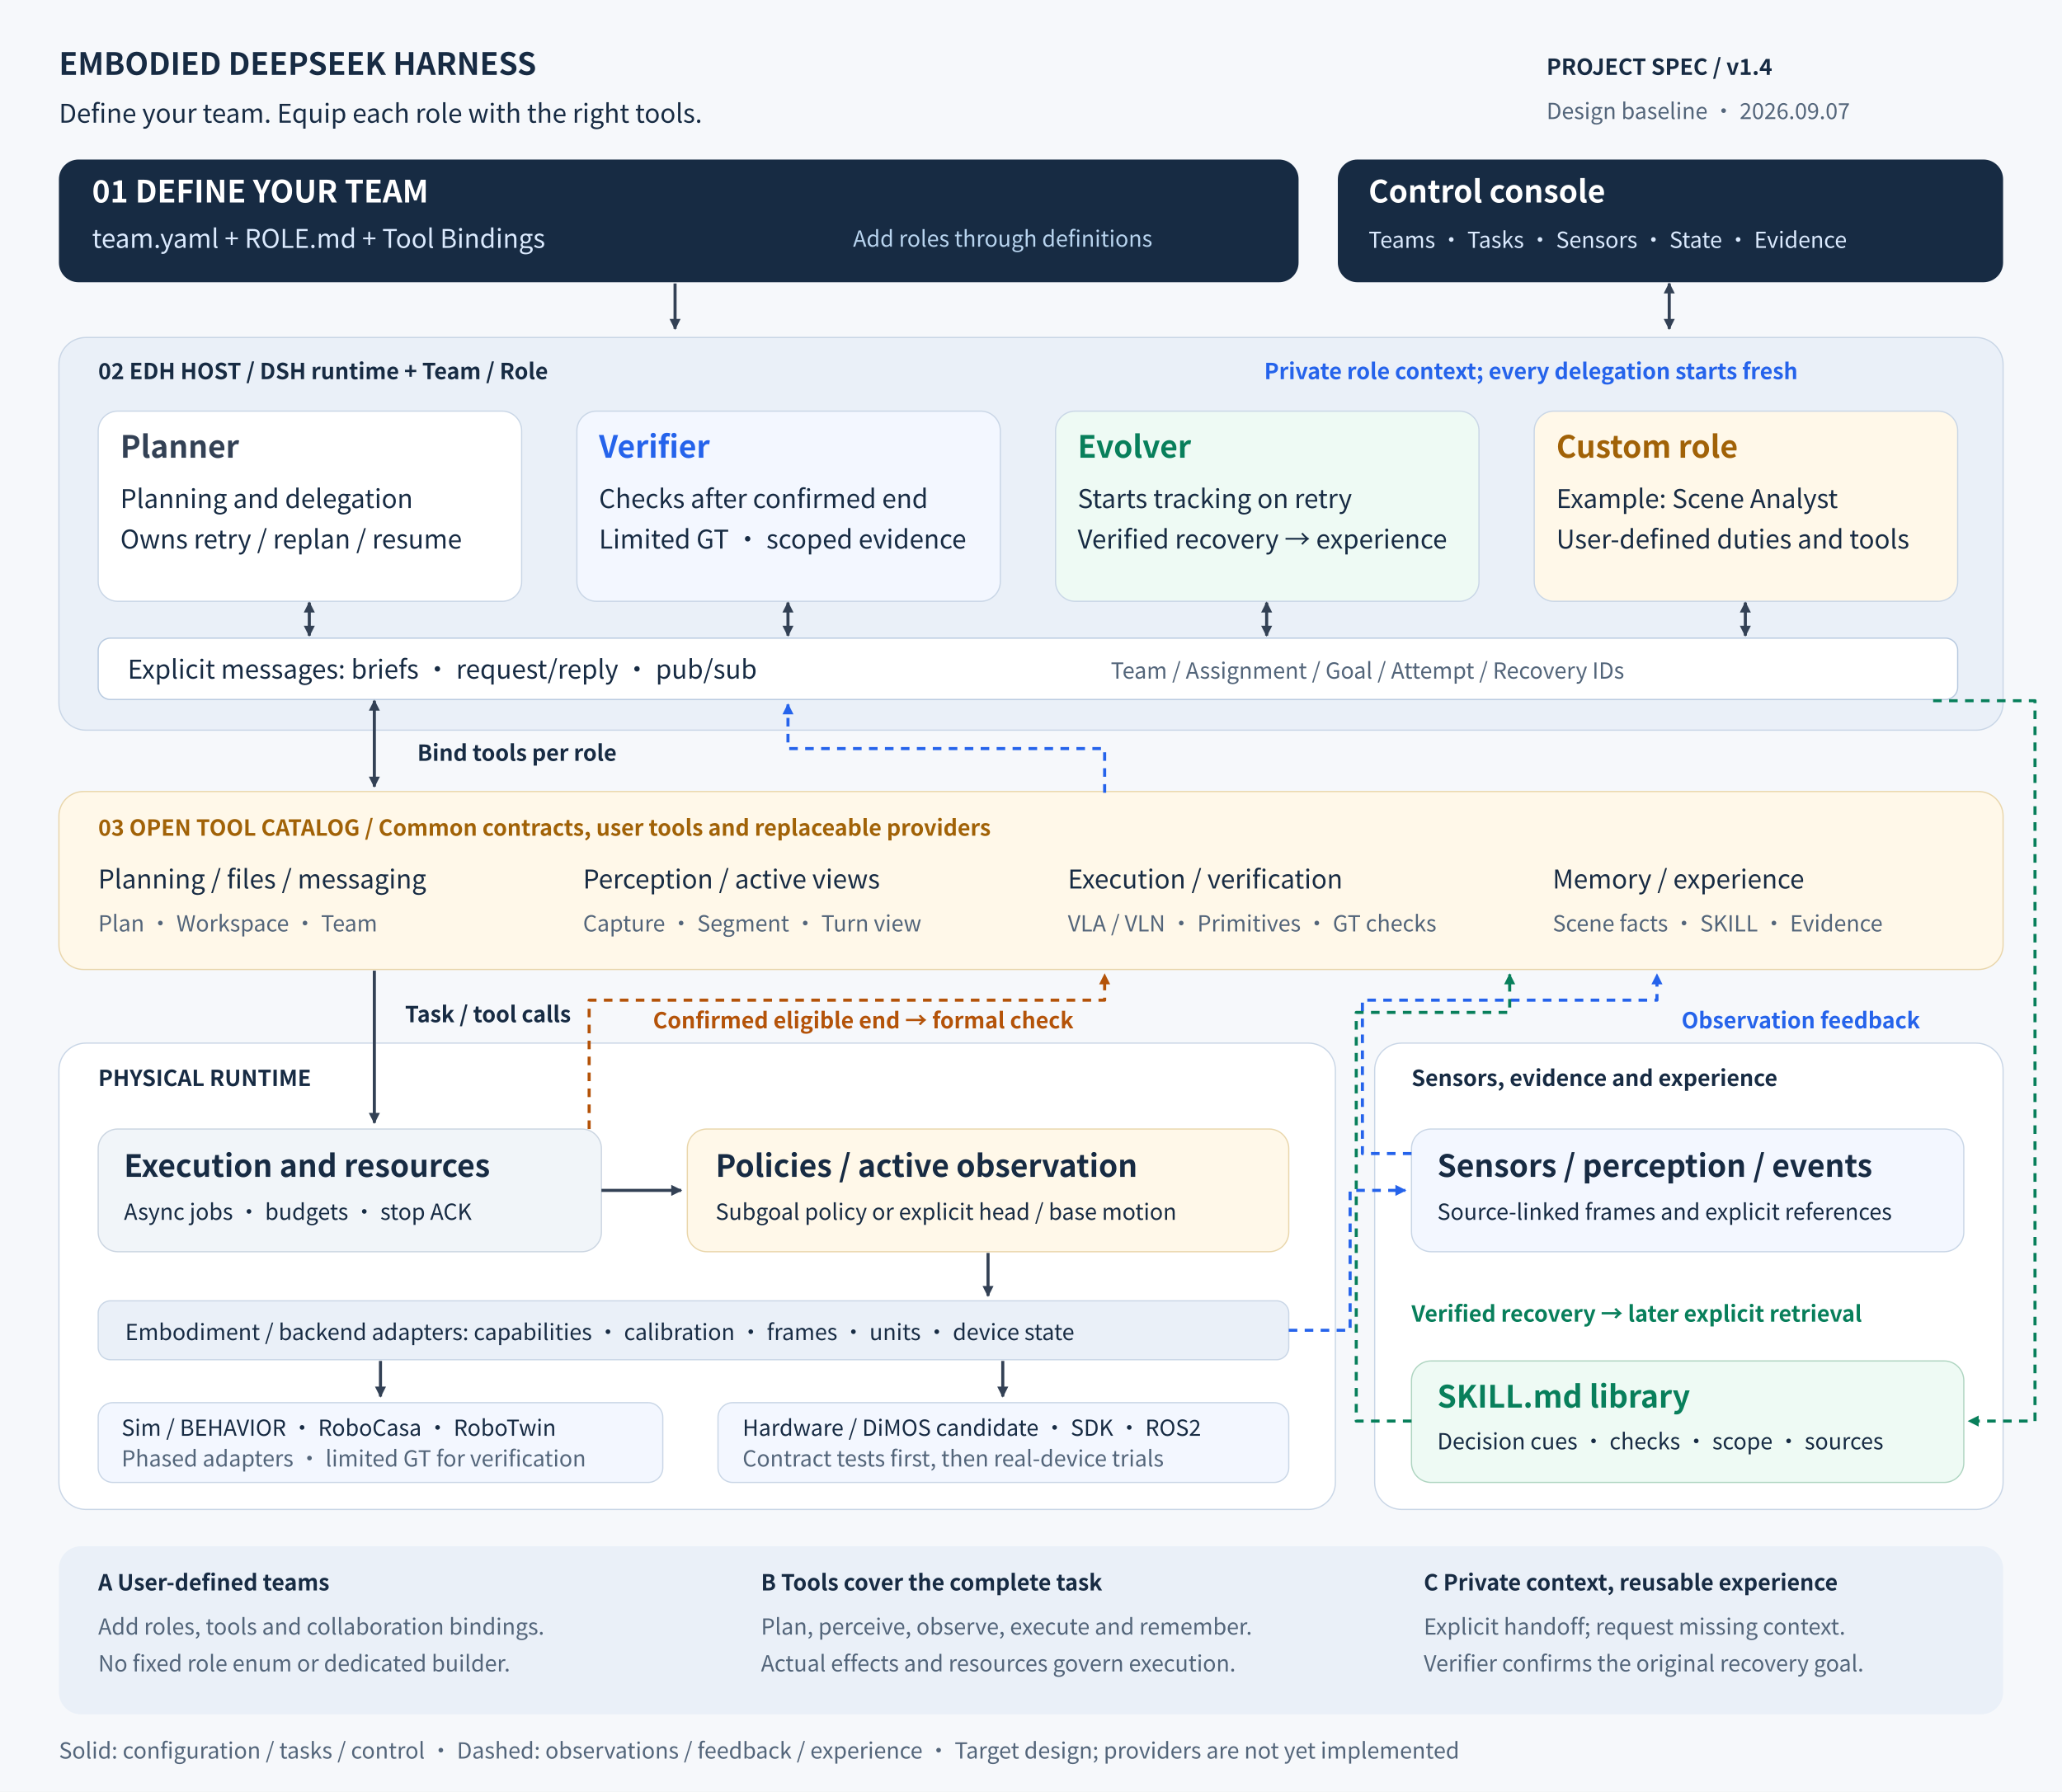
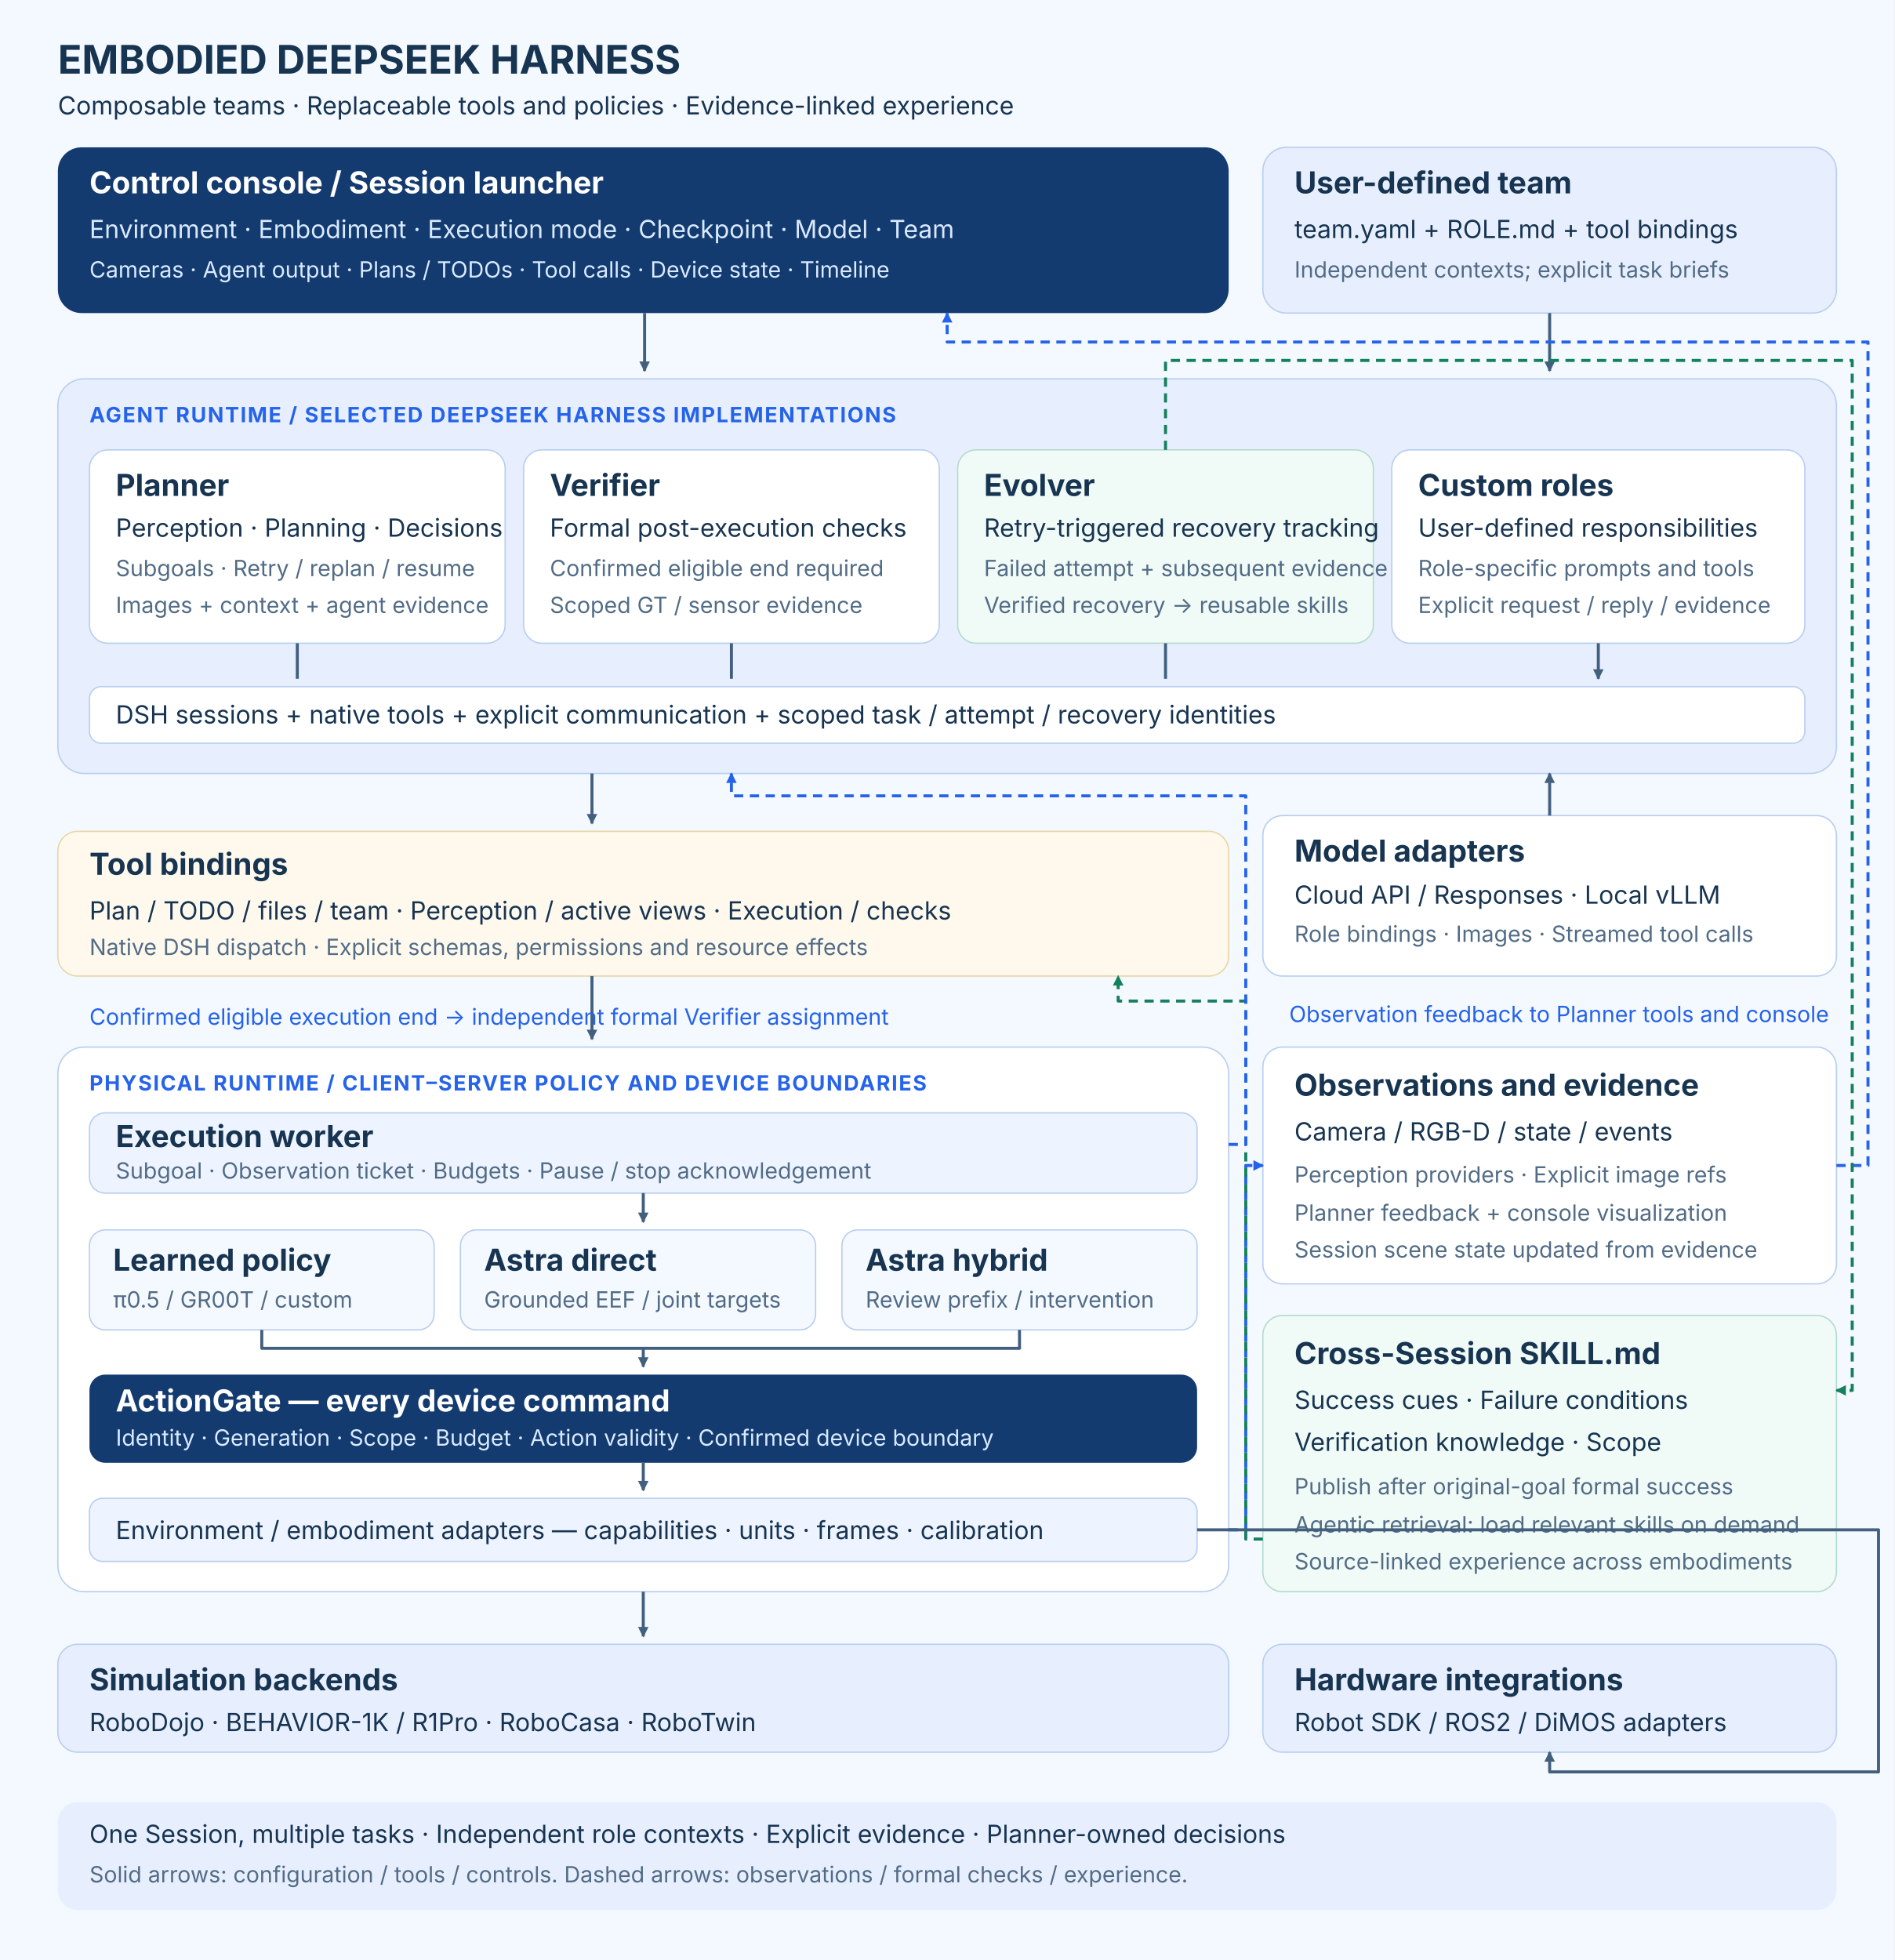
- <svg xmlns="http://www.w3.org/2000/svg" width="1680" height="1460" viewBox="0 0 1680 1460" role="img" aria-labelledby="title desc">
+ <svg xmlns="http://www.w3.org/2000/svg" width="1440" height="1490" viewBox="0 0 1440 1490" role="img" aria-labelledby="title desc">
  <defs>
-     <marker id="arrow" viewBox="0 0 10 10" refX="9" refY="5" markerWidth="9" markerHeight="9" markerUnits="userSpaceOnUse" orient="auto-start-reverse">
-       <path d="M0 0L10 5L0 10Z" fill="#334155" />
+     <marker id="arrow" viewBox="0 0 10 10" refX="9" refY="5" markerWidth="8" markerHeight="8" markerUnits="userSpaceOnUse" orient="auto-start-reverse">
+       <path d="M0 0L10 5L0 10Z" fill="#42607e" />
    </marker>
-     <marker id="blue" viewBox="0 0 10 10" refX="9" refY="5" markerWidth="9" markerHeight="9" markerUnits="userSpaceOnUse" orient="auto-start-reverse">
+     <marker id="blue" viewBox="0 0 10 10" refX="9" refY="5" markerWidth="8" markerHeight="8" markerUnits="userSpaceOnUse" orient="auto-start-reverse">
      <path d="M0 0L10 5L0 10Z" fill="#2563eb" />
    </marker>
-     <marker id="green" viewBox="0 0 10 10" refX="9" refY="5" markerWidth="9" markerHeight="9" markerUnits="userSpaceOnUse" orient="auto-start-reverse">
-       <path d="M0 0L10 5L0 10Z" fill="#087f5b" />
+     <marker id="green" viewBox="0 0 10 10" refX="9" refY="5" markerWidth="8" markerHeight="8" markerUnits="userSpaceOnUse" orient="auto-start-reverse">
+       <path d="M0 0L10 5L0 10Z" fill="#15805c" />
    </marker>
-     <marker id="orange" viewBox="0 0 10 10" refX="9" refY="5" markerWidth="9" markerHeight="9" markerUnits="userSpaceOnUse" orient="auto-start-reverse">
-       <path d="M0 0L10 5L0 10Z" fill="#b45309" />
-     </marker>
-     <style>text{font-family:"PingFang SC","Noto Sans CJK SC","Microsoft YaHei",sans-serif;fill:#172b43} .muted{fill:#53657a} .label{font-size:18px;font-weight:600} .body{font-size:21px} .small{font-size:18px} .head{font-size:25px;font-weight:650}</style>
+     <style>
+       text{font-family:Inter,Arial,sans-serif;fill:#173451}
+       .title{font-size:30px;font-weight:700}.heading{font-size:23px;font-weight:700}
+       .body{font-size:19px}.small{font-size:17px;fill:#526c86}.label{font-size:16px;font-weight:700;letter-spacing:1px;fill:#2563eb}
+       .line{fill:none;stroke:#42607e;stroke-width:2.3;stroke-linejoin:round;marker-end:url(#arrow)}
+       .feedback{fill:none;stroke:#2563eb;stroke-width:2.3;stroke-linejoin:round;stroke-dasharray:7 5;marker-end:url(#blue)}
+       .memory{fill:none;stroke:#15805c;stroke-width:2.3;stroke-linejoin:round;stroke-dasharray:7 5;marker-end:url(#green)}
+     </style>
  </defs>
-   <rect x="0" y="0" width="1680" height="1460" rx="0" fill="#f6f8fb" stroke="none" />
-   <text x="48" y="61" class="head">EMBODIED DEEPSEEK HARNESS</text>
-   <text x="48" y="100" class="body">Define your team. Equip each role with the right tools.</text>
-   <text x="1260" y="61" class="label">PROJECT SPEC / v1.4</text>
-   <text x="1260" y="97" class="small muted">Design baseline · 2026.09.07</text>
-   <rect x="48" y="130" width="1010" height="100" rx="16" fill="#172b43" stroke="none" />
-   <text x="75" y="165" class="head" style="fill:#ffffff">01  DEFINE YOUR TEAM</text>
-   <text x="75" y="202" class="body" style="fill:#dbeafe">team.yaml  +  ROLE.md  +  Tool Bindings</text>
-   <text x="695" y="201" class="small" style="fill:#b8d4ef">Add roles through definitions</text>
-   <rect x="1090" y="130" width="542" height="100" rx="16" fill="#172b43" stroke="none" />
-   <text x="1115" y="165" class="head" style="fill:#ffffff">Control console</text>
-   <text x="1115" y="202" class="small" style="fill:#dbeafe">Teams · Tasks · Sensors · State · Evidence</text>
-   <path d="M550 231 V268" fill="none" stroke="#334155" stroke-width="2.5" stroke-linejoin="round" marker-end="url(#arrow)" />
-   <path d="M1360 231 V268" fill="none" stroke="#334155" stroke-width="2.5" stroke-linejoin="round" marker-start="url(#arrow)" marker-end="url(#arrow)" />
-   <rect x="48" y="275" width="1584" height="320" rx="22" fill="#eaf0f8" stroke="#c9d6e6" />
-   <text x="80" y="309" class="label">02  EDH HOST  /  DSH runtime + Team / Role</text>
-   <text x="1030" y="309" class="label" style="fill:#2563eb">Private role context; every delegation starts fresh</text>
-   <rect x="80" y="335" width="345" height="155" rx="16" fill="#ffffff" stroke="#c9d6e6" />
-   <text x="98" y="373" class="head" style="fill:#334155">Planner</text>
-   <text x="98" y="414" class="body">Planning and delegation</text>
-   <text x="98" y="447" class="body">Owns retry / replan / resume</text>
-   <path d="M252 491 V518" fill="none" stroke="#334155" stroke-width="2.5" stroke-linejoin="round" marker-start="url(#arrow)" marker-end="url(#arrow)" />
-   <rect x="470" y="335" width="345" height="155" rx="16" fill="#f3f7ff" stroke="#c9d6e6" />
-   <text x="488" y="373" class="head" style="fill:#2563eb">Verifier</text>
-   <text x="488" y="414" class="body">Checks after confirmed end</text>
-   <text x="488" y="447" class="body">Limited GT · scoped evidence</text>
-   <path d="M642 491 V518" fill="none" stroke="#334155" stroke-width="2.5" stroke-linejoin="round" marker-start="url(#arrow)" marker-end="url(#arrow)" />
-   <rect x="860" y="335" width="345" height="155" rx="16" fill="#eefaf4" stroke="#c9d6e6" />
-   <text x="878" y="373" class="head" style="fill:#087f5b">Evolver</text>
-   <text x="878" y="414" class="body">Starts tracking on retry</text>
-   <text x="878" y="447" class="body">Verified recovery → experience</text>
-   <path d="M1032 491 V518" fill="none" stroke="#334155" stroke-width="2.5" stroke-linejoin="round" marker-start="url(#arrow)" marker-end="url(#arrow)" />
-   <rect x="1250" y="335" width="345" height="155" rx="16" fill="#fff8e9" stroke="#c9d6e6" />
-   <text x="1268" y="373" class="head" style="fill:#a16207">Custom role</text>
-   <text x="1268" y="414" class="body">Example: Scene Analyst</text>
-   <text x="1268" y="447" class="body">User-defined duties and tools</text>
-   <path d="M1422 491 V518" fill="none" stroke="#334155" stroke-width="2.5" stroke-linejoin="round" marker-start="url(#arrow)" marker-end="url(#arrow)" />
-   <rect x="80" y="520" width="1515" height="50" rx="10" fill="#ffffff" stroke="#b7c9df" />
-   <text x="104" y="553" class="body">Explicit messages: briefs · request/reply · pub/sub</text>
-   <text x="905" y="553" class="small muted">Team / Assignment / Goal / Attempt / Recovery IDs</text>
-   <path d="M305 571 V641" fill="none" stroke="#334155" stroke-width="2.5" stroke-linejoin="round" marker-start="url(#arrow)" marker-end="url(#arrow)" />
-   <text x="340" y="620" class="label">Bind tools per role</text>
-   <rect x="48" y="645" width="1584" height="145" rx="20" fill="#fff8e9" stroke="#e9d6ab" />
-   <text x="80" y="681" class="label" style="fill:#a16207">03  OPEN TOOL CATALOG  /  Common contracts, user tools and replaceable providers</text>
-   <text x="80" y="724" class="body">Planning / files / messaging</text>
-   <text x="80" y="759" class="small muted">Plan · Workspace · Team</text>
-   <text x="475" y="724" class="body">Perception / active views</text>
-   <text x="475" y="759" class="small muted">Capture · Segment · Turn view</text>
-   <text x="870" y="724" class="body">Execution / verification</text>
-   <text x="870" y="759" class="small muted">VLA / VLN · Primitives · GT checks</text>
-   <text x="1265" y="724" class="body">Memory / experience</text>
-   <text x="1265" y="759" class="small muted">Scene facts · SKILL · Evidence</text>
-   <rect x="48" y="850" width="1040" height="380" rx="22" fill="#ffffff" stroke="#c9d6e6" />
-   <text x="80" y="885" class="label">PHYSICAL RUNTIME</text>
-   <rect x="80" y="920" width="410" height="100" rx="16" fill="#f1f5f9" stroke="#cbd5e1" />
-   <text x="101" y="959" class="head">Execution and resources</text>
-   <text x="101" y="994" class="small">Async jobs · budgets · stop ACK</text>
-   <rect x="560" y="920" width="490" height="100" rx="16" fill="#fff8e9" stroke="#e9d6ab" />
-   <text x="583" y="959" class="head">Policies / active observation</text>
-   <text x="583" y="994" class="small">Subgoal policy or explicit head / base motion</text>
-   <path d="M490 970 H555" fill="none" stroke="#334155" stroke-width="2.5" stroke-linejoin="round" marker-end="url(#arrow)" />
-   <path d="M305 791 V915" fill="none" stroke="#334155" stroke-width="2.5" stroke-linejoin="round" marker-end="url(#arrow)" />
-   <text x="330" y="833" class="label">Task / tool calls</text>
-   <path d="M480 920 V815 H900 V794" fill="none" stroke="#b45309" stroke-width="2.5" stroke-linejoin="round" stroke-dasharray="7 6" marker-end="url(#orange)" />
-   <text x="532" y="838" class="label" style="fill:#b45309">Confirmed eligible end → formal check</text>
-   <path d="M900 646 V610 H642 V574" fill="none" stroke="#2563eb" stroke-width="2.5" stroke-linejoin="round" stroke-dasharray="7 6" marker-end="url(#blue)" />
-   <rect x="80" y="1060" width="970" height="48" rx="10" fill="#eaf0f8" stroke="#c9d6e6" />
-   <text x="102" y="1092" class="small">Embodiment / backend adapters: capabilities · calibration · frames · units · device state</text>
-   <path d="M805 1021 V1056" fill="none" stroke="#334155" stroke-width="2.5" stroke-linejoin="round" marker-end="url(#arrow)" />
-   <rect x="80" y="1143" width="460" height="65" rx="12" fill="#f3f7ff" stroke="#c9d6e6" />
-   <text x="99" y="1170" class="small">Sim / BEHAVIOR · RoboCasa · RoboTwin</text>
-   <text x="99" y="1195" class="small muted">Phased adapters · limited GT for verification</text>
-   <rect x="585" y="1143" width="465" height="65" rx="12" fill="#f3f7ff" stroke="#c9d6e6" />
-   <text x="605" y="1170" class="small">Hardware / DiMOS candidate · SDK · ROS2</text>
-   <text x="605" y="1195" class="small muted">Contract tests first, then real-device trials</text>
-   <path d="M310 1109 V1138" fill="none" stroke="#334155" stroke-width="2.5" stroke-linejoin="round" marker-end="url(#arrow)" />
-   <path d="M817 1109 V1138" fill="none" stroke="#334155" stroke-width="2.5" stroke-linejoin="round" marker-end="url(#arrow)" />
-   <rect x="1120" y="850" width="512" height="380" rx="22" fill="#ffffff" stroke="#c9d6e6" />
-   <text x="1150" y="885" class="label">Sensors, evidence and experience</text>
-   <rect x="1150" y="920" width="450" height="100" rx="16" fill="#f3f7ff" stroke="#c9d6e6" />
-   <text x="1171" y="959" class="head">Sensors / perception / events</text>
-   <text x="1171" y="994" class="small">Source-linked frames and explicit references</text>
-   <path d="M1050 1084 H1100 V970 H1145" fill="none" stroke="#2563eb" stroke-width="2.5" stroke-linejoin="round" stroke-dasharray="7 6" marker-end="url(#blue)" />
-   <path d="M1150 940 H1110 V815 H1350 V794" fill="none" stroke="#2563eb" stroke-width="2.5" stroke-linejoin="round" stroke-dasharray="7 6" marker-end="url(#blue)" />
-   <text x="1370" y="838" class="label" style="fill:#2563eb">Observation feedback</text>
-   <rect x="1150" y="1109" width="450" height="99" rx="16" fill="#eefaf4" stroke="#afd5c1" />
-   <text x="1171" y="1147" class="head" style="fill:#087f5b">SKILL.md library</text>
-   <text x="1171" y="1181" class="small">Decision cues · checks · scope · sources</text>
-   <text x="1150" y="1077" class="label" style="fill:#087f5b">Verified recovery → later explicit retrieval</text>
-   <path d="M1575 571 H1658 V1158 H1604" fill="none" stroke="#087f5b" stroke-width="2.5" stroke-linejoin="round" stroke-dasharray="7 6" marker-end="url(#green)" />
-   <path d="M1150 1158 H1105 V825 H1230 V794" fill="none" stroke="#087f5b" stroke-width="2.5" stroke-linejoin="round" stroke-dasharray="7 6" marker-end="url(#green)" />
-   <rect x="48" y="1260" width="1584" height="137" rx="18" fill="#eaf0f8" stroke="none" />
-   <text x="80" y="1296" class="label">A  User-defined teams</text>
-   <text x="80" y="1332" class="small muted">Add roles, tools and collaboration bindings.</text>
-   <text x="80" y="1362" class="small muted">No fixed role enum or dedicated builder.</text>
-   <text x="620" y="1296" class="label">B  Tools cover the complete task</text>
-   <text x="620" y="1332" class="small muted">Plan, perceive, observe, execute and remember.</text>
-   <text x="620" y="1362" class="small muted">Actual effects and resources govern execution.</text>
-   <text x="1160" y="1296" class="label">C  Private context, reusable experience</text>
-   <text x="1160" y="1332" class="small muted">Explicit handoff; request missing context.</text>
-   <text x="1160" y="1362" class="small muted">Verifier confirms the original recovery goal.</text>
-   <text x="48" y="1433" class="small muted">Solid: configuration / tasks / control    ·    Dashed: observations / feedback / experience    ·    Target design; providers are not yet implemented</text>
+   <rect width="1440" height="1490" fill="#f4f8ff" />
+   <text x="44" y="56" class="title">EMBODIED DEEPSEEK HARNESS</text>
+   <text x="44" y="87" class="body">Composable teams · Replaceable tools and policies · Evidence-linked experience</text>
+   <rect x="44" y="112" width="890" height="126" rx="18" fill="#143b70" />
+   <text x="68" y="147" class="heading" style="fill:white">Control console / Session launcher</text>
+   <text x="68" y="181" class="body" style="fill:#d9eaff">Environment · Embodiment · Execution mode · Checkpoint · Model · Team</text>
+   <text x="68" y="211" class="small" style="fill:#d9eaff">Cameras · Agent output · Plans / TODOs · Tool calls · Device state · Timeline</text>
+   <rect x="960" y="112" width="436" height="126" rx="18" fill="#e7efff" stroke="#b8cef0" />
+   <text x="984" y="147" class="heading">User-defined team</text>
+   <text x="984" y="181" class="body">team.yaml + ROLE.md + tool bindings</text>
+   <text x="984" y="211" class="small">Independent contexts; explicit task briefs</text>
+   <path d="M490 238V282" class="line" />
+   <path d="M1178 238V282" class="line" />
+   <rect x="44" y="288" width="1352" height="300" rx="20" fill="#e7efff" stroke="#b8cef0" />
+   <text x="68" y="321" class="label">AGENT RUNTIME / SELECTED DEEPSEEK HARNESS IMPLEMENTATIONS</text>
+   <rect x="68" y="342" width="316" height="147" rx="14" fill="white" stroke="#b8cef0" />
+   <text x="88" y="377" class="heading">Planner</text>
+   <text x="88" y="408" class="body">Perception · Planning · Decisions</text>
+   <text x="88" y="438" class="small">Subgoals · Retry / replan / resume</text>
+   <text x="88" y="466" class="small">Images + context + agent evidence</text>
+   <rect x="398" y="342" width="316" height="147" rx="14" fill="white" stroke="#b8cef0" />
+   <text x="418" y="377" class="heading">Verifier</text>
+   <text x="418" y="408" class="body">Formal post-execution checks</text>
+   <text x="418" y="438" class="small">Confirmed eligible end required</text>
+   <text x="418" y="466" class="small">Scoped GT / sensor evidence</text>
+   <rect x="728" y="342" width="316" height="147" rx="14" fill="#f0faf6" stroke="#b4dccb" />
+   <text x="748" y="377" class="heading">Evolver</text>
+   <text x="748" y="408" class="body">Retry-triggered recovery tracking</text>
+   <text x="748" y="438" class="small">Failed attempt + subsequent evidence</text>
+   <text x="748" y="466" class="small">Verified recovery → reusable skills</text>
+   <rect x="1058" y="342" width="314" height="147" rx="14" fill="white" stroke="#b8cef0" />
+   <text x="1078" y="377" class="heading">Custom roles</text>
+   <text x="1078" y="408" class="body">User-defined responsibilities</text>
+   <text x="1078" y="438" class="small">Role-specific prompts and tools</text>
+   <text x="1078" y="466" class="small">Explicit request / reply / evidence</text>
+   <path d="M226 489V516M556 489V516M886 489V516M1215 489V516" class="line" />
+   <rect x="68" y="522" width="1304" height="43" rx="9" fill="white" stroke="#b8cef0" />
+   <text x="88" y="550" class="body">DSH sessions + native tools + explicit communication + scoped task / attempt / recovery identities</text>
+   <path d="M450 588V626" class="line" />
+   <rect x="960" y="620" width="436" height="122" rx="15" fill="white" stroke="#b8cef0" />
+   <text x="984" y="655" class="heading">Model adapters</text>
+   <text x="984" y="687" class="body">Cloud API / Responses · Local vLLM</text>
+   <text x="984" y="716" class="small">Role bindings · Images · Streamed tool calls</text>
+   <path d="M1178 620V588" class="line" />
+   <rect x="44" y="632" width="890" height="110" rx="15" fill="#fff9ed" stroke="#e8d6a8" />
+   <text x="68" y="665" class="heading">Tool bindings</text>
+   <text x="68" y="699" class="body">Plan / TODO / files / team · Perception / active views · Execution / checks</text>
+   <text x="68" y="726" class="small">Native DSH dispatch · Explicit schemas, permissions and resource effects</text>
+   <path d="M450 742V790" class="line" />
+   <rect x="44" y="796" width="890" height="414" rx="20" fill="white" stroke="#b8cef0" />
+   <text x="68" y="829" class="label">PHYSICAL RUNTIME / CLIENT–SERVER POLICY AND DEVICE BOUNDARIES</text>
+   <rect x="68" y="846" width="842" height="61" rx="12" fill="#edf3ff" stroke="#b8cef0" />
+   <text x="88" y="872" class="heading">Execution worker</text>
+   <text x="88" y="896" class="small">Subgoal · Observation ticket · Budgets · Pause / stop acknowledgement</text>
+   <path d="M489 907V929" class="line" />
+   <rect x="68" y="935" width="262" height="76" rx="12" fill="#f4f8ff" stroke="#b8cef0" />
+   <text x="86" y="966" class="heading">Learned policy</text>
+   <text x="86" y="994" class="small">π0.5 / GR00T / custom</text>
+   <rect x="350" y="935" width="270" height="76" rx="12" fill="#f4f8ff" stroke="#b8cef0" />
+   <text x="368" y="966" class="heading">Astra direct</text>
+   <text x="368" y="994" class="small">Grounded EEF / joint targets</text>
+   <rect x="640" y="935" width="270" height="76" rx="12" fill="#f4f8ff" stroke="#b8cef0" />
+   <text x="658" y="966" class="heading">Astra hybrid</text>
+   <text x="658" y="994" class="small">Review prefix / intervention</text>
+   <path d="M199 1011V1025H775V1011M489 1025V1039" class="line" />
+   <rect x="68" y="1045" width="842" height="67" rx="12" fill="#143b70" />
+   <text x="88" y="1073" class="heading" style="fill:white">ActionGate — every device command</text>
+   <text x="88" y="1099" class="small" style="fill:#d9eaff">Identity · Generation · Scope · Budget · Action validity · Confirmed device boundary</text>
+   <path d="M489 1112V1133" class="line" />
+   <rect x="68" y="1139" width="842" height="48" rx="10" fill="#edf3ff" stroke="#b8cef0" />
+   <text x="88" y="1170" class="body">Environment / embodiment adapters — capabilities · units · frames · calibration</text>
+   <rect x="960" y="796" width="436" height="180" rx="15" fill="white" stroke="#b8cef0" />
+   <text x="984" y="833" class="heading">Observations and evidence</text>
+   <text x="984" y="867" class="body">Camera / RGB-D / state / events</text>
+   <text x="984" y="899" class="small">Perception providers · Explicit image refs</text>
+   <text x="984" y="928" class="small">Planner feedback + console visualization</text>
+   <text x="984" y="956" class="small">Session scene state updated from evidence</text>
+   <path d="M934 1163H947V886H960" class="feedback" />
+   <path d="M1396 886H1420V260H720V238" class="feedback" />
+   <text x="980" y="777" class="small" style="fill:#2563eb">Observation feedback to Planner tools and console</text>
+   <rect x="960" y="1000" width="436" height="210" rx="15" fill="#f0faf6" stroke="#b4dccb" />
+   <text x="984" y="1037" class="heading">Cross-Session SKILL.md</text>
+   <text x="984" y="1071" class="body">Success cues · Failure conditions</text>
+   <text x="984" y="1103" class="body">Verification knowledge · Scope</text>
+   <text x="984" y="1136" class="small">Publish after original-goal formal success</text>
+   <text x="984" y="1165" class="small">Agentic retrieval: load relevant skills on demand</text>
+   <text x="984" y="1193" class="small">Source-linked experience across embodiments</text>
+   <path d="M886 342V274H1408V1057H1396" class="memory" />
+   <path d="M960 1170H947V761H850V742" class="memory" />
+   <path d="M934 870H947V605H556V588" class="feedback" />
+   <text x="68" y="779" class="small" style="fill:#2563eb">Confirmed eligible execution end → independent formal Verifier assignment</text>
+   <path d="M489 1210V1244" class="line" />
+   <rect x="44" y="1250" width="890" height="82" rx="15" fill="#e7efff" stroke="#b8cef0" />
+   <text x="68" y="1285" class="heading">Simulation backends</text>
+   <text x="68" y="1316" class="body">RoboDojo · BEHAVIOR-1K / R1Pro · RoboCasa · RoboTwin</text>
+   <rect x="960" y="1250" width="436" height="82" rx="15" fill="#e7efff" stroke="#b8cef0" />
+   <text x="984" y="1285" class="heading">Hardware integrations</text>
+   <text x="984" y="1316" class="body">Robot SDK / ROS2 / DiMOS adapters</text>
+   <path d="M910 1163H1428V1347H1178V1332" class="line" />
+   <rect x="44" y="1370" width="1352" height="82" rx="15" fill="#e7efff" />
+   <text x="68" y="1401" class="body">One Session, multiple tasks · Independent role contexts · Explicit evidence · Planner-owned decisions</text>
+   <text x="68" y="1431" class="small">Solid arrows: configuration / tools / controls. Dashed arrows: observations / formal checks / experience.</text>
</svg>
